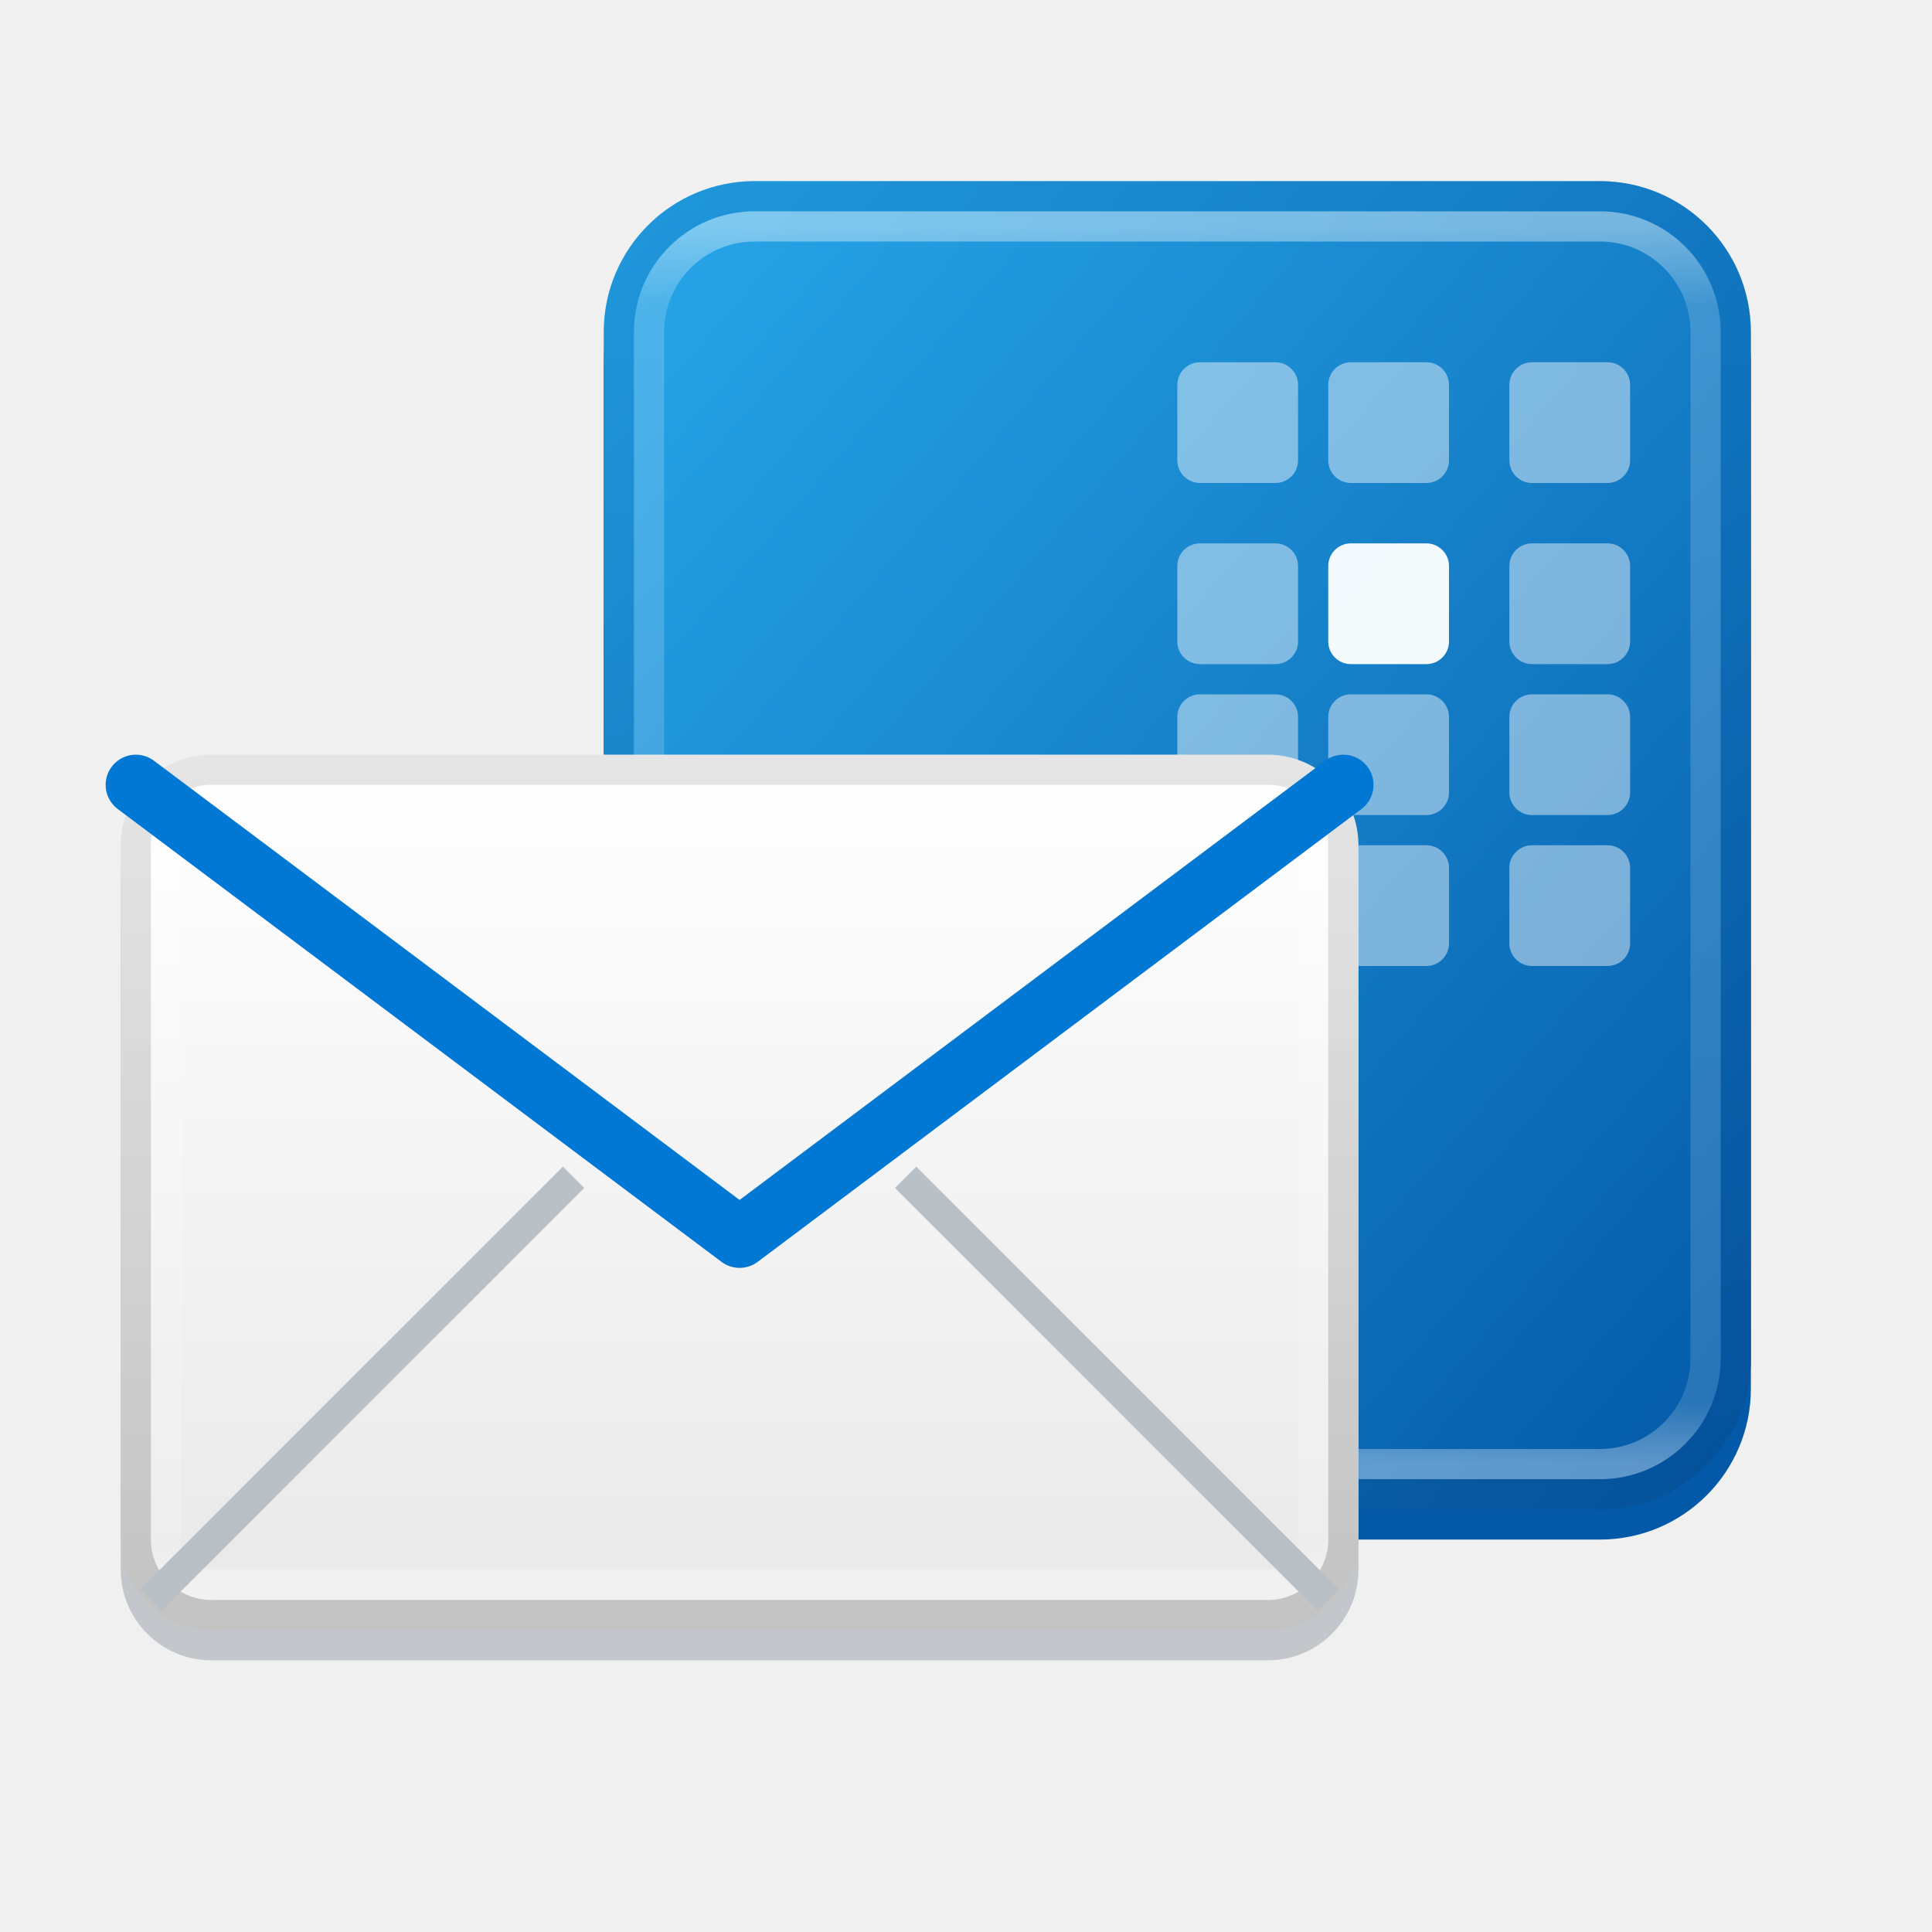
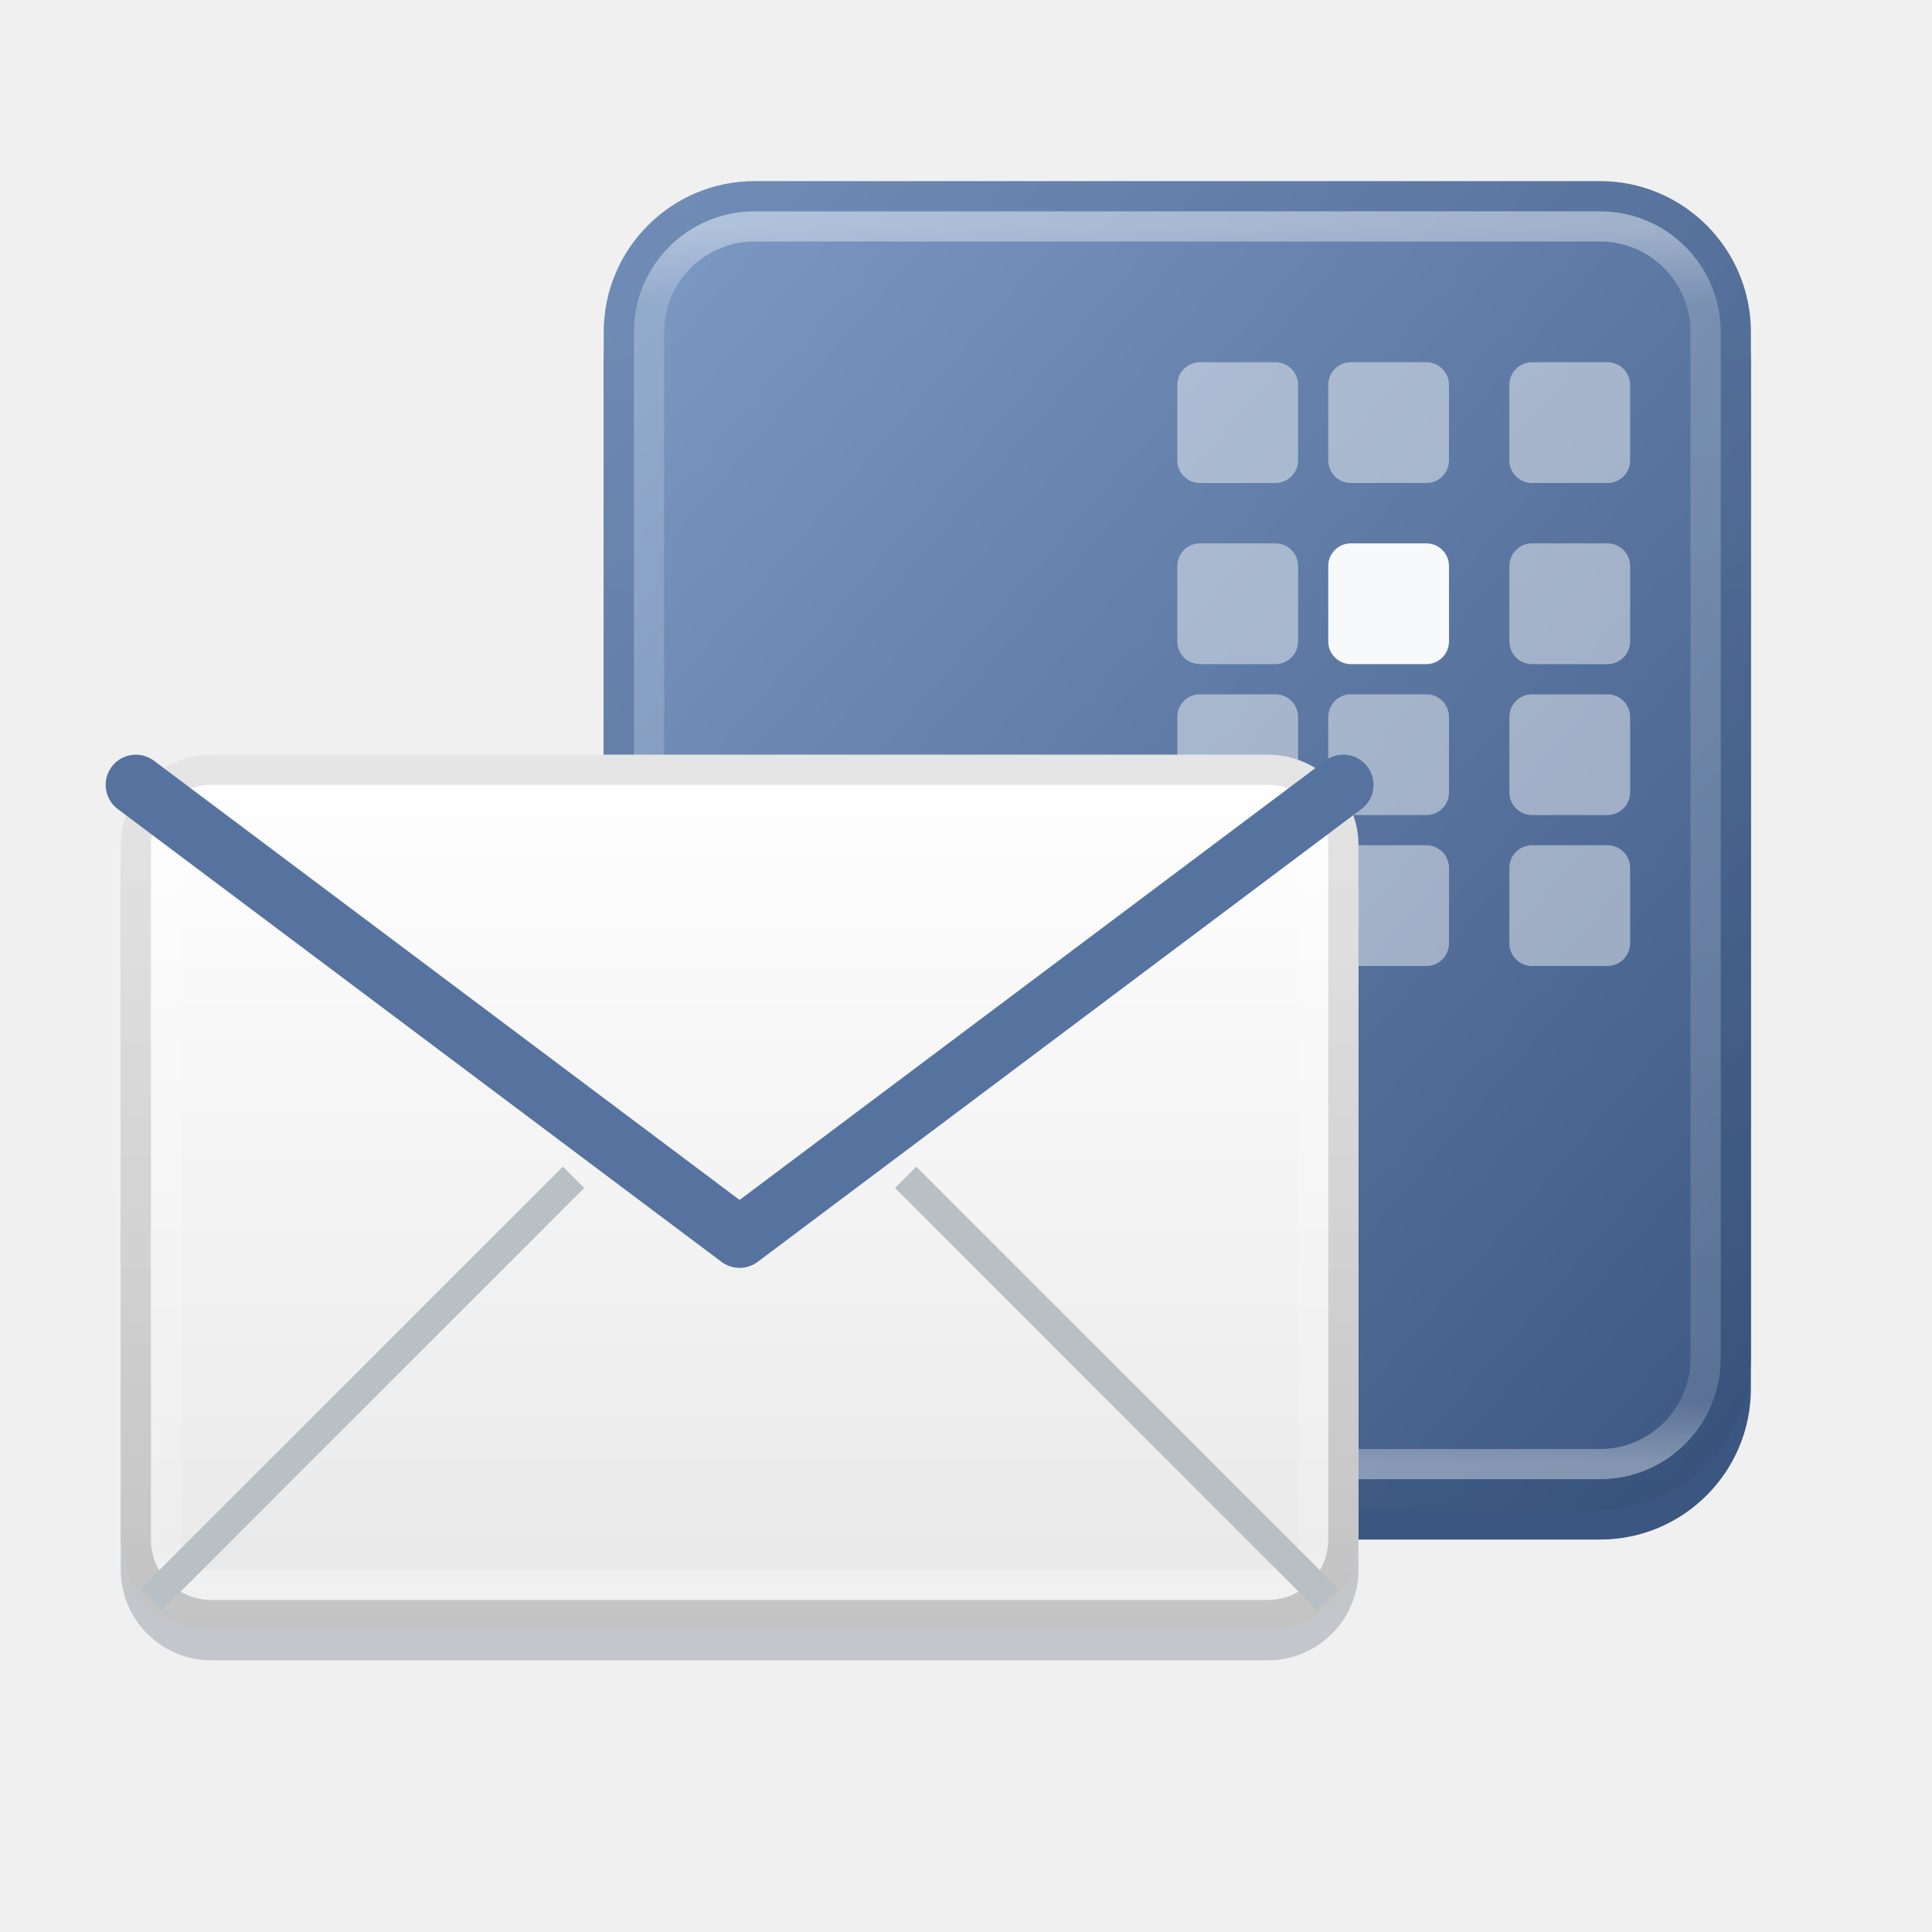
<svg xmlns="http://www.w3.org/2000/svg" width="64" height="64" viewBox="0 0 128 128">
  <defs>
    <filter id="sh" x="-20%" y="-20%" width="140%" height="150%">
      <feGaussianBlur in="SourceAlpha" stdDeviation="1.6" />
      <feOffset dy="2" />
      <feComponentTransfer>
        <feFuncA type="linear" slope=".3" />
      </feComponentTransfer>
      <feMerge>
        <feMergeNode />
        <feMergeNode in="SourceGraphic" />
      </feMerge>
    </filter>
    <radialGradient id="sol">
      <stop offset="0" stop-opacity="0" />
      <stop offset="1" stop-opacity="0" />
    </radialGradient>
    <linearGradient id="hl" x1="0" y1="0" x2="0" y2="1">
      <stop offset="0" stop-color="#fff" stop-opacity=".45" />
      <stop offset=".063" stop-color="#fff" stop-opacity=".2" />
      <stop offset=".95" stop-color="#fff" stop-opacity=".157" />
      <stop offset="1" stop-color="#fff" stop-opacity=".392" />
    </linearGradient>
    <linearGradient id="bk" x1="0" y1="0" x2="1" y2="1">
-       <stop offset="0" stop-color="#28a8ea" />
-       <stop offset="1" stop-color="#0358a7" />
+       <stop offset="0" stop-color="#7f9cc6" />
+       <stop offset="1" stop-color="#3b5680" />
    </linearGradient>
    <linearGradient id="bks" x1="0" y1="0" x2="0" y2="1">
-       <stop offset="0" stop-color="#0358a7" stop-opacity="1" />
-       <stop offset="1" stop-color="#032d60" stop-opacity="1" />
+       <stop offset="0" stop-color="#3b5680" stop-opacity="1" />
+       <stop offset="1" stop-color="#243a5c" stop-opacity="1" />
    </linearGradient>
    <linearGradient id="pp" x1="0" y1="0" x2="0" y2="1">
      <stop offset="0" stop-color="#ffffff" stop-opacity="1" />
      <stop offset="1" stop-color="#e8e8e8" stop-opacity="1" />
    </linearGradient>
    <linearGradient id="pps" x1="0" y1="0" x2="0" y2="1">
      <stop offset="0" stop-color="#000" stop-opacity="0.1" />
      <stop offset="1" stop-color="#000" stop-opacity="0.16" />
    </linearGradient>
    <linearGradient id="ac" x1="0" y1="0" x2="0" y2="1">
-       <stop offset="0" stop-color="#28a8ea" stop-opacity="1" />
-       <stop offset="1" stop-color="#0358a7" stop-opacity="1" />
+       <stop offset="0" stop-color="#7f9cc6" stop-opacity="1" />
+       <stop offset="1" stop-color="#3b5680" stop-opacity="1" />
    </linearGradient>
  </defs>
-   <rect x="40" y="14" width="76" height="88" rx="10" fill="#0358a7" />
+   <rect x="40" y="14" width="76" height="88" rx="10" fill="#3b5680" />
  <rect x="40" y="12" width="76" height="88" rx="10" fill="url(#bk)" />
  <rect x="41" y="13" width="74" height="86" rx="9" fill="none" stroke="url(#bks)" stroke-width="2" opacity="0.2" />
  <rect x="43" y="15" width="70" height="82" rx="7" fill="none" stroke="url(#hl)" stroke-width="2" opacity=".9" />
  <rect x="78" y="24" width="8" height="8" rx="1.5" fill="#fff" opacity=".45" />
  <rect x="88" y="24" width="8" height="8" rx="1.5" fill="#fff" opacity=".45" />
  <rect x="100" y="24" width="8" height="8" rx="1.5" fill="#fff" opacity=".45" />
  <rect x="78" y="36" width="8" height="8" rx="1.5" fill="#fff" opacity=".45" />
  <rect x="88" y="36" width="8" height="8" rx="1.5" fill="#fff" opacity=".95" />
  <rect x="100" y="36" width="8" height="8" rx="1.5" fill="#fff" opacity=".45" />
  <rect x="78" y="46" width="8" height="8" rx="1.5" fill="#fff" opacity=".45" />
  <rect x="88" y="46" width="8" height="8" rx="1.5" fill="#fff" opacity=".45" />
  <rect x="100" y="46" width="8" height="8" rx="1.5" fill="#fff" opacity=".45" />
  <rect x="78" y="56" width="8" height="8" rx="1.5" fill="#fff" opacity=".45" />
  <rect x="88" y="56" width="8" height="8" rx="1.5" fill="#fff" opacity=".45" />
  <rect x="100" y="56" width="8" height="8" rx="1.5" fill="#fff" opacity=".45" />
  <rect x="8" y="52" width="82" height="58" rx="6" fill="#c3c7cb" />
  <rect x="8" y="50" width="82" height="58" rx="6" fill="url(#pp)" />
  <rect x="9" y="51" width="80" height="56" rx="5" fill="none" stroke="url(#pps)" stroke-width="2" opacity="1" />
  <rect x="11" y="53" width="76" height="52" rx="3" fill="none" stroke="url(#hl)" stroke-width="2" opacity=".9" />
  <path d="M10,106 L38,78 M88,106 L60,78" stroke="#b8bfc5" stroke-width="2" />
-   <path d="M9,52 L49,82 L89,52" fill="none" stroke="#0078d4" stroke-width="4" stroke-linejoin="round" stroke-linecap="round" />
+   <path d="M9,52 L49,82 L89,52" fill="none" stroke="#56739f" stroke-width="4" stroke-linejoin="round" stroke-linecap="round" />
</svg>
